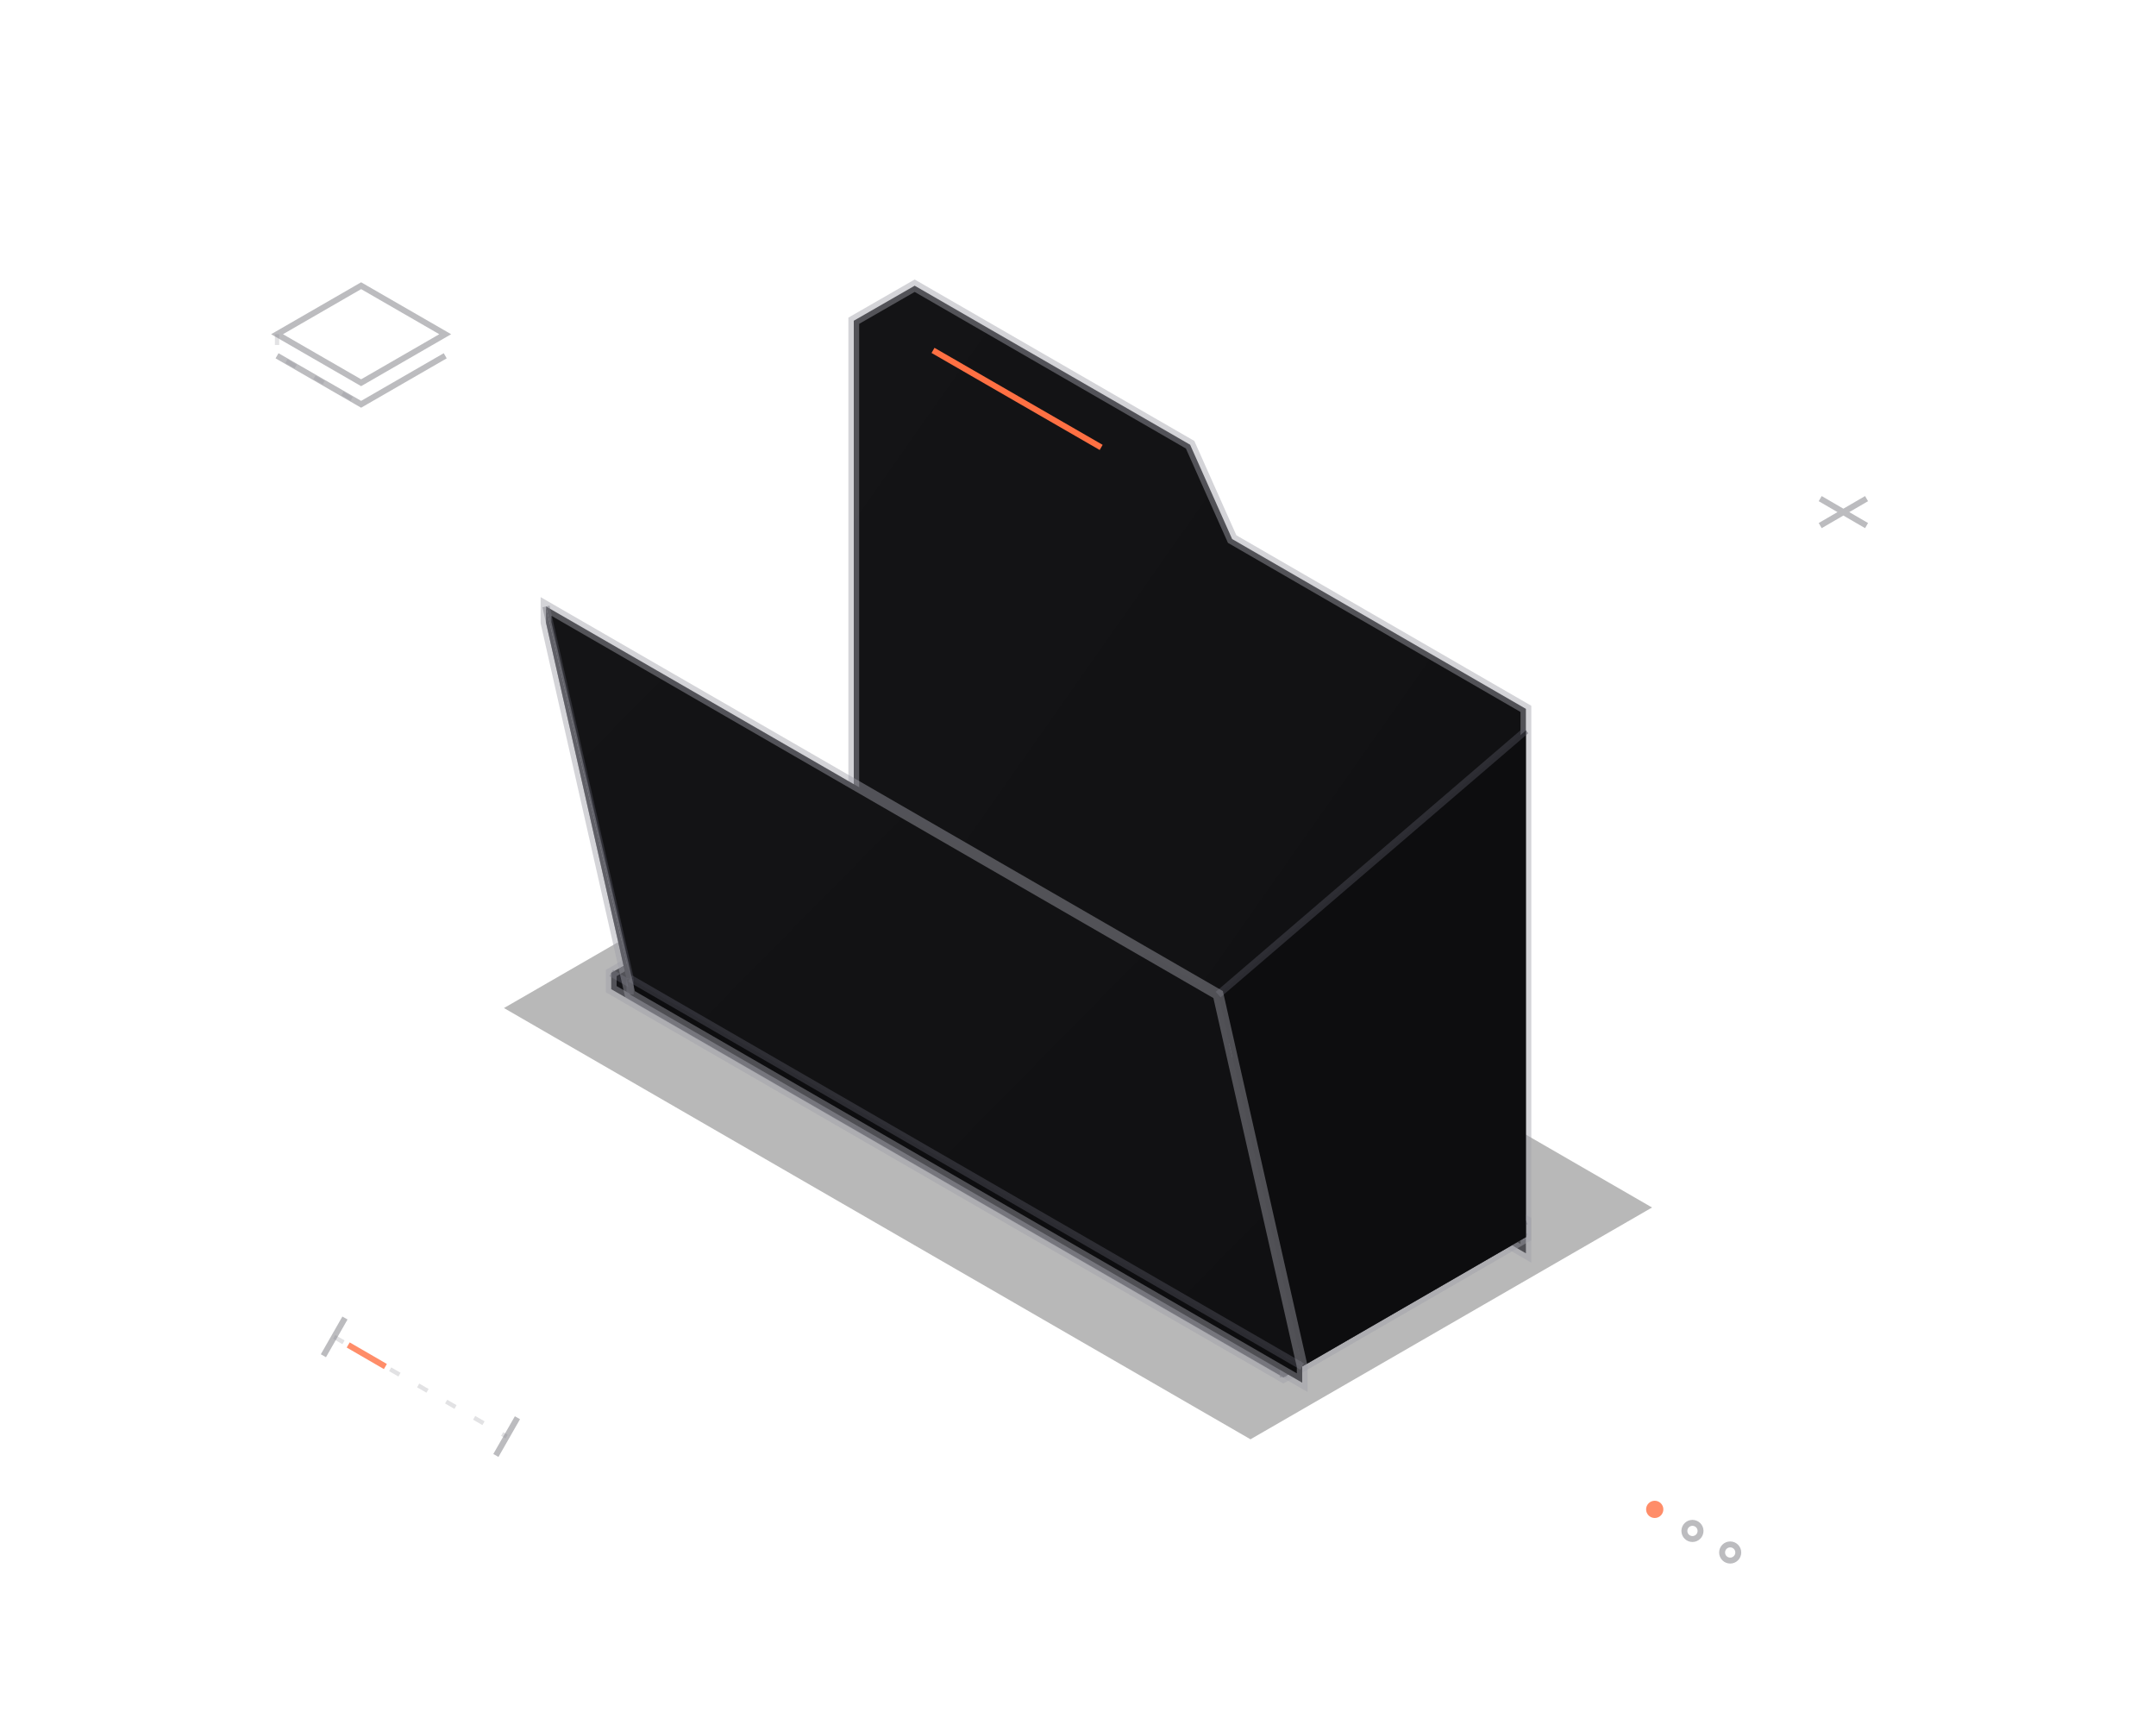
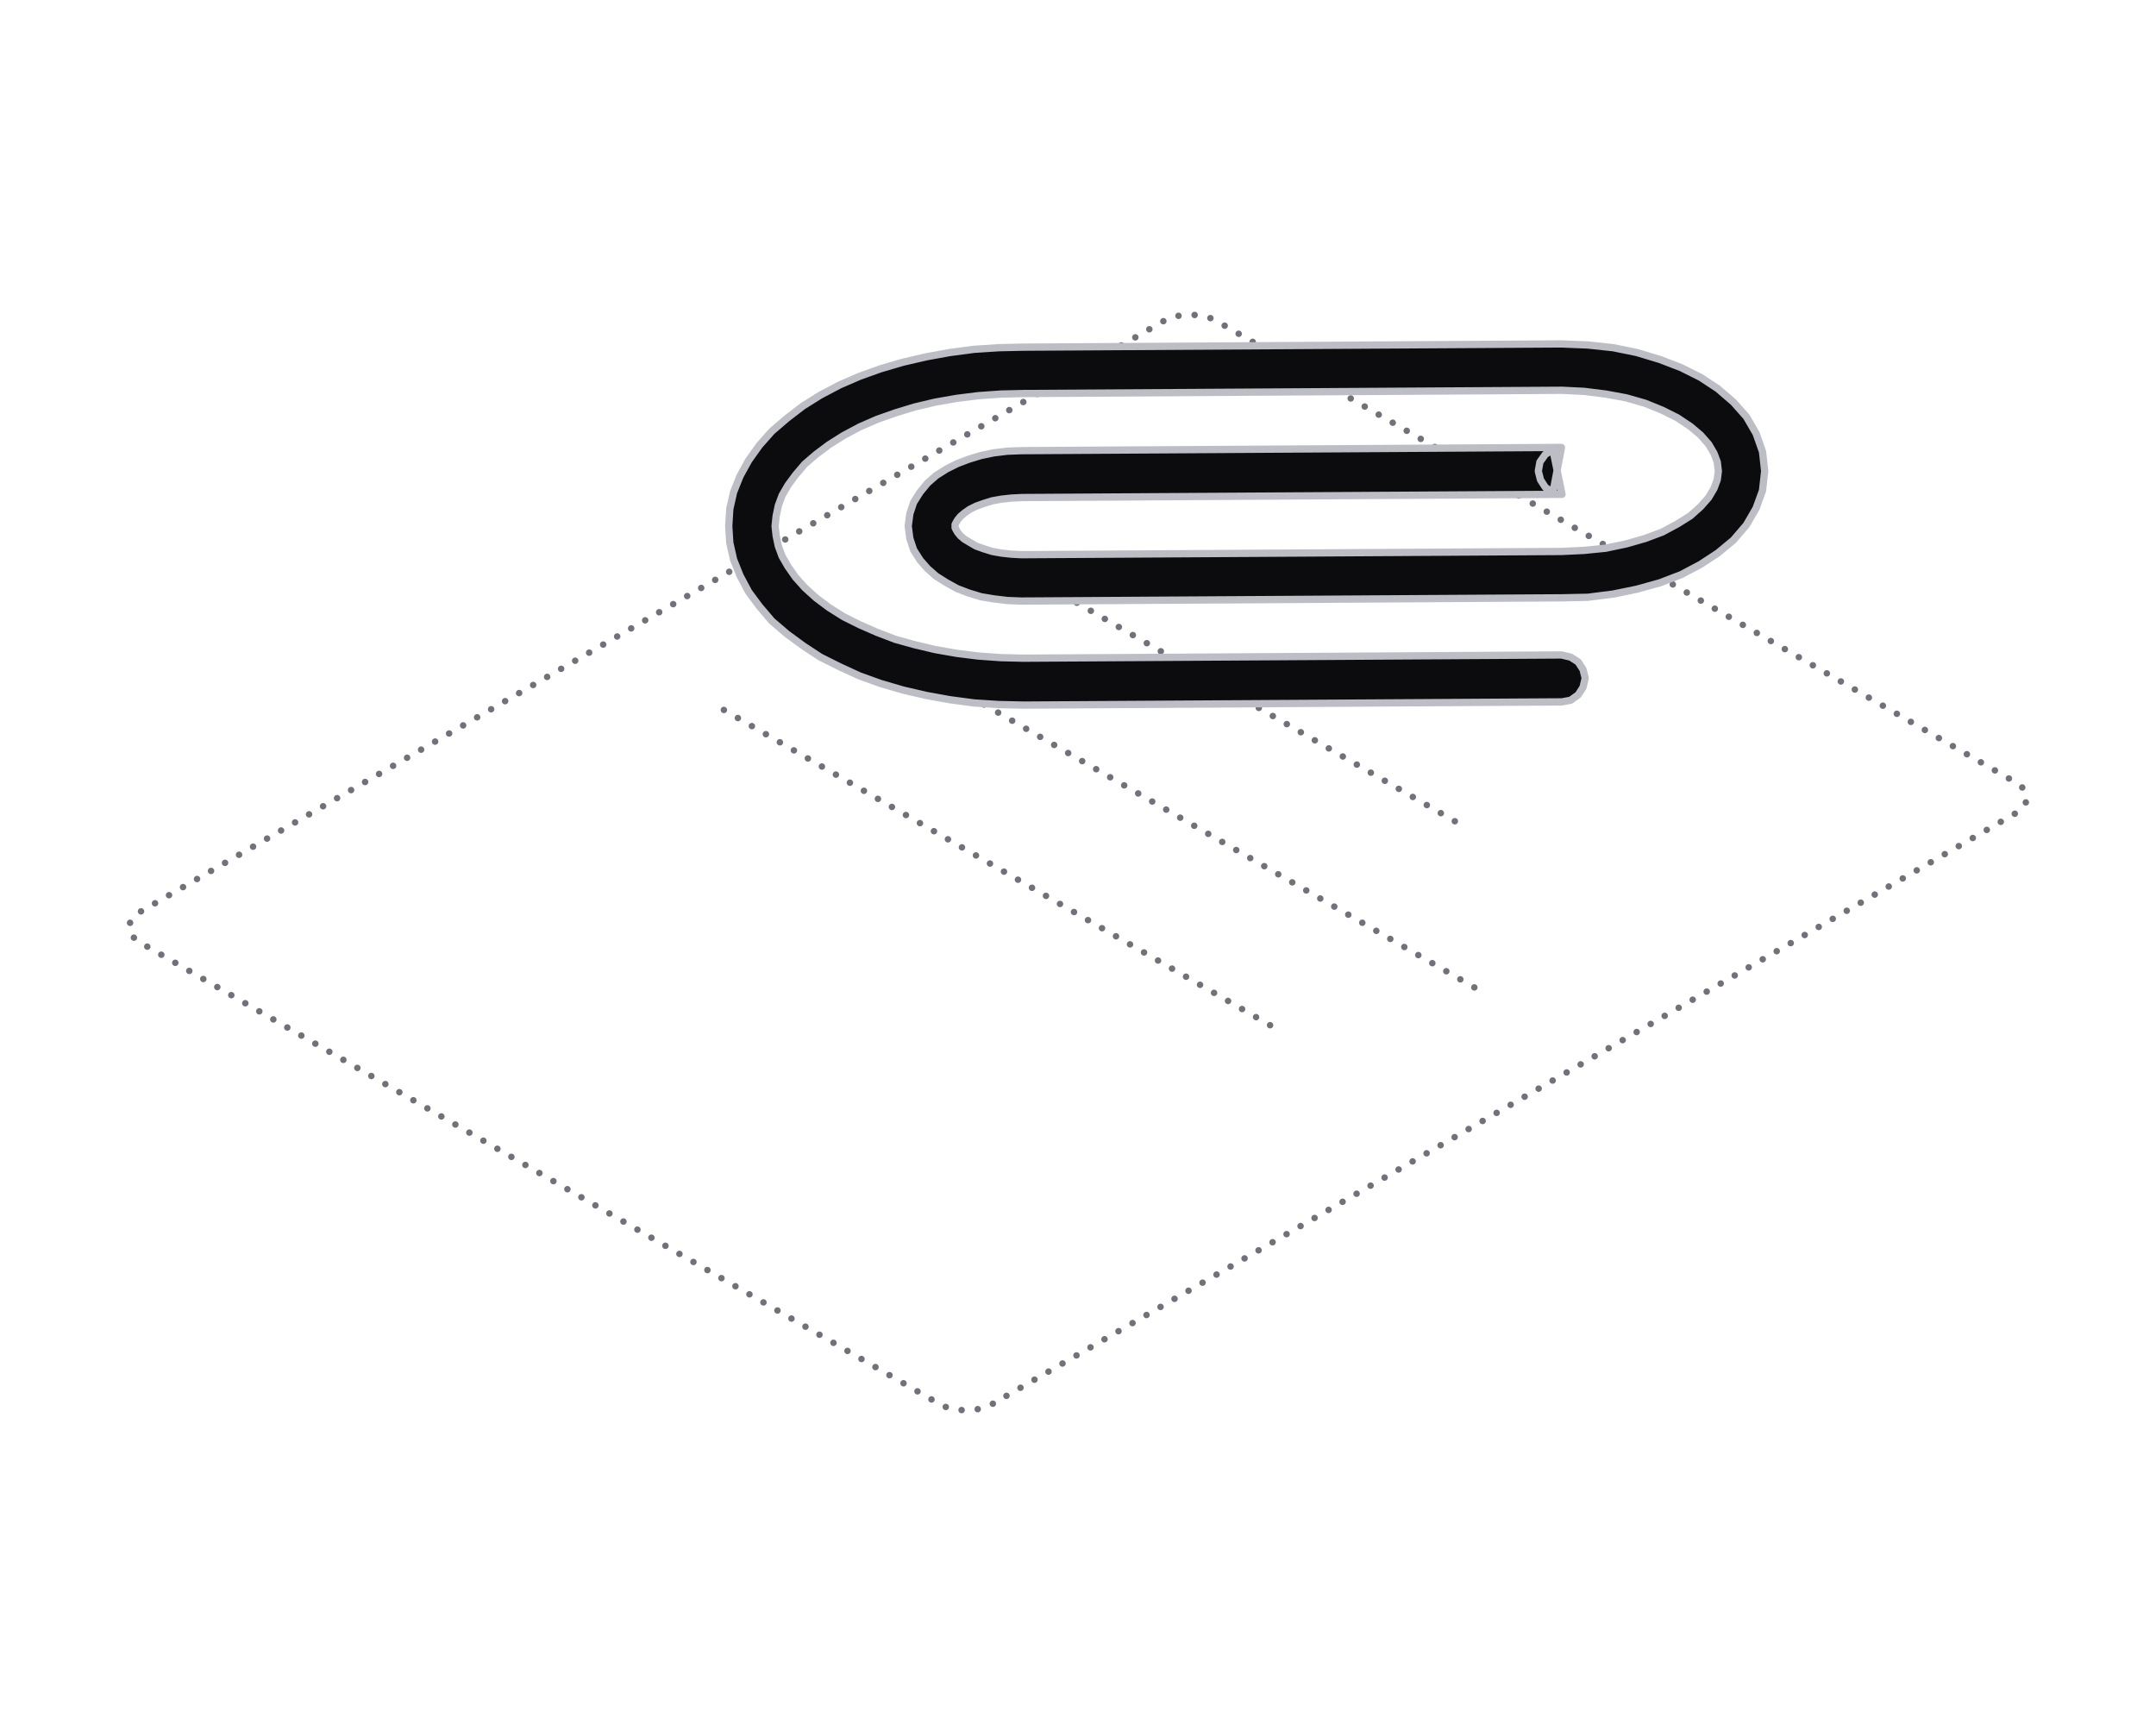
- <svg xmlns="http://www.w3.org/2000/svg" width="400" height="320" viewBox="0 0 400 320" fill="none" role="img" aria-labelledby="fg-empty-no-attachments-dark-title fg-empty-no-attachments-dark-description" class="fg-empty-no-attachments-dark">
+ <svg xmlns="http://www.w3.org/2000/svg" width="400" height="320" viewBox="0 0 400 320" fill="none" role="img" aria-labelledby="fg-state-no-attachments-dark-title fg-state-no-attachments-dark-description" class="fg-state-no-attachments-dark">
  <defs>
-     <linearGradient id="fg-empty-no-attachments-dark-plane" x1="0" y1="0" x2="1" y2="1">
-       <stop stop-color="#141416" />
-       <stop offset="1" stop-color="#101012" />
+     <linearGradient id="fg-state-no-attachments-dark-cy" x1="0" y1="0" x2="1" y2="0">
+       <stop stop-color="#121215" />
+       <stop offset="1" stop-color="#0f0f12" />
    </linearGradient>
  </defs>
  <style>
-     .fg-empty-no-attachments-dark { stroke-linecap: butt; stroke-linejoin: miter; stroke-width: 2; stroke-opacity: .45; }
-     .fg-empty-no-attachments-dark .edge, .fg-empty-no-attachments-dark .seam { stroke: #a1a1aa; }
-     .fg-empty-no-attachments-dark .seam { stroke: #51515c; }
-     .fg-empty-no-attachments-dark .seam { stroke-width: 1.35; }
-     .fg-empty-no-attachments-dark .shade { fill: #000000; fill-opacity: .28; }
-     .fg-empty-no-attachments-dark .soft { stroke: #46464f; stroke-width: 1.1; }
-     .fg-empty-no-attachments-dark .guide { stroke: #6b6b75; stroke-width: .8; stroke-dasharray: 2 4; opacity: .55; }
-     .fg-empty-no-attachments-dark .accent { stroke: #ff7043; }
-     .fg-empty-no-attachments-dark .accent { stroke-width: 1.1; }
-     .fg-empty-no-attachments-dark .accent-fill { fill: #ff7043; }
-     .fg-empty-no-attachments-dark .tf { fill: url(#fg-empty-no-attachments-dark-plane); }
-     .fg-empty-no-attachments-dark .lf { fill: #141417; }
-     .fg-empty-no-attachments-dark .rf { fill: #0d0d0f; }
-     .fg-empty-no-attachments-dark .accent { stroke-opacity: 1; }
+     .fg-state-no-attachments-dark { stroke-linecap: round; stroke-linejoin: round; }
+     .fg-state-no-attachments-dark path { vector-effect: non-scaling-stroke; }
+     .fg-state-no-attachments-dark .t { fill: #0c0c0f; }
+     .fg-state-no-attachments-dark .l { fill: #121215; }
+     .fg-state-no-attachments-dark .r { fill: #0f0f12; }
+     .fg-state-no-attachments-dark .hole { fill: #060607; }
+     .fg-state-no-attachments-dark .cy { fill: url(#fg-state-no-attachments-dark-cy); }
+     .fg-state-no-attachments-dark .af { fill: #bdbdc5; }
+     .fg-state-no-attachments-dark .kf { fill: #8e8e97; }
+     .fg-state-no-attachments-dark .eo { fill-rule: evenodd; }
+     .fg-state-no-attachments-dark .o { stroke: #a1a1aa; stroke-width: 1.35; }
+     .fg-state-no-attachments-dark .o2 { stroke: #71717a; stroke-width: 1.1; }
+     .fg-state-no-attachments-dark .e { stroke: #3f3f46; stroke-width: 1; }
+     .fg-state-no-attachments-dark .d { stroke: #71717a; stroke-width: 1.2; stroke-dasharray: 0 3; }
+     .fg-state-no-attachments-dark .dh { stroke: #3f3f46; stroke-width: 1.2; stroke-dasharray: 0 3; }
+     .fg-state-no-attachments-dark .g { stroke: #71717a; stroke-width: 1; stroke-dasharray: 3 3; }
+     .fg-state-no-attachments-dark .k { stroke: #8e8e97; stroke-width: 1.2; }
+     .fg-state-no-attachments-dark .ka, .fg-state-no-attachments-dark .oa { stroke: #bdbdc5; stroke-width: 1.35; }
+     .fg-state-no-attachments-dark .da { stroke: #bdbdc5; stroke-width: 1.2; stroke-dasharray: 0 3; }
+     .fg-state-no-attachments-dark .ga { stroke: #bdbdc5; stroke-width: 1; stroke-dasharray: 3 3; }
  </style>
-   <g data-part="illustration">
-     <g data-part="decoration" aria-hidden="true" pointer-events="none" opacity=".8">
-       <path class="soft" d="M67 53L82.6 62L67 71L51.4 62ZM51.4 66L67 75L82.6 66M337.7 92.5L346.3 97.5M337.7 97.5L346.3 92.5M312.5 284a1.5 1.5 0 1 0 3 0a1.5 1.5 0 1 0 -3 0ZM319.5 288a1.5 1.5 0 1 0 3 0a1.5 1.5 0 1 0 -3 0ZM64 244.5L60 251.5M96 263L92 270" />
-       <path class="guide" d="M51.4 62L51.4 66L67 75M62 248L94 266.5" />
-       <path class="accent" d="M64.6 249.5L71.5 253.5" />
-       <path class="accent-fill" d="M305.4 280a1.6 1.6 0 1 0 3.2 0a1.6 1.6 0 1 0 -3.2 0Z" />
-     </g>
-     <g data-part="subject">
-       <g transform="translate(0 37.5)">
-         <polygon class="shade" points="168,106.5 306.5,186.5 232,229.5 93.5,149.5" />
-         <g data-part="folded-panel">
-           <polygon class="rf" points="283.1,192 158.4,120 158.4,123 283.1,195" />
-           <polygon class="tf" points="158.4,22 169.7,15.5 220.8,45 228.6,62.5 283.1,94 283.1,192 158.4,120" />
-           <polyline class="seam" points="283.1,192 158.4,120" />
-           <polygon class="edge" points="158.4,22 169.7,15.5 169.7,15.5 220.8,45 220.8,45 228.6,62.5 228.6,62.5 283.1,94 283.1,94 283.1,192 283.1,195 158.4,123 158.4,120 158.4,22" />
-         </g>
-         <g data-part="volume">
-           <polygon class="lf" points="158.4,117 283.1,189 283.1,192 238.1,218 113.4,146 113.4,143" />
-           <polygon class="rf" points="283.1,189 238.1,215 238.1,218 283.1,192" />
-           <polygon class="tf" points="158.4,117 283.1,189 238.1,215 113.4,143" />
-           <path class="seam" d="M238.1 215L283.1 189M238.1 215L113.4 143M238.1 215L238.1 218" />
-           <polygon class="edge" points="158.4,117 283.1,189 283.1,192 238.1,218 113.4,146 113.4,143" />
-         </g>
-         <g data-part="detail">
-           <path class="accent" d="M173.1 27.5L204.3 45.5" />
-         </g>
-         <polygon class="rf" points="283.1,192 283.1,98 226,147 241.6,216" />
-         <polyline class="seam" points="283.1,98 226,147" />
-         <g data-part="folded-panel">
-           <polygon class="rf" points="241.6,216 116.9,144 116.9,147 241.6,219" />
-           <polygon class="rf" points="116.9,144 101.3,75 101.3,78 116.9,147" />
-           <polygon class="tf" points="101.3,75 226,147 241.6,216 116.9,144" />
-           <polyline class="seam" points="241.6,216 116.9,144" />
-           <polyline class="seam" points="116.9,144 101.3,75" />
-           <polyline class="seam" points="116.9,144 116.9,147" />
-           <polygon class="edge" points="101.3,75 226,147 226,147 241.6,216 241.6,219 116.9,147 116.9,147 101.3,78" />
-         </g>
-       </g>
-     </g>
-   </g>
+   <path class="d" d="M184.2 260.4C182.9 261.2 181.1 261.6 179.2 261.6C177.3 261.6 175.5 261.2 174.2 260.4L26.1 174.9C24.7 174.1 24 173.1 24 172C24 170.9 24.7 169.9 26.1 169.1L215.8 59.6C217.1 58.8 218.9 58.4 220.8 58.4C222.7 58.4 224.5 58.8 225.8 59.6L373.9 145.1C375.3 145.9 376 146.9 376 148C376 149.1 375.3 150.1 373.9 150.9L184.2 260.4ZM184.2 102.8L270.7 152.8M159.2 117.2L274.1 183.5M134.3 131.7L237.4 191.2" />
+   <path class="t" d="M289.7 83L189.5 83.6L186.9 83.7L184.4 84L182 84.5L179.7 85.2L177.6 86L175.6 87L173.7 88.2L172.1 89.6L170.7 91.3L169.5 93.2L168.8 95.3L168.5 97.6L168.8 99.9L169.5 102L170.7 103.9L172.1 105.5L173.7 106.9L175.6 108.1L177.6 109.2L179.7 110L182 110.7L184.4 111.1L186.9 111.4L189.5 111.5L289.8 110.9L294.6 110.8L299.3 110.2L303.7 109.3L308 108.1L311.9 106.6L315.5 104.7L318.7 102.6L321.6 100.2L324 97.4L325.8 94.3L327 91L327.4 87.4L327 83.8L325.8 80.4L324 77.3L321.6 74.6L318.7 72.1L315.5 70L311.9 68.2L308 66.7L303.7 65.4L299.3 64.5L294.6 64L289.7 63.8L189.9 64.4L185.3 64.5L180.7 64.8L176.2 65.4L171.8 66.2L167.5 67.2L163.4 68.4L159.5 69.8L155.8 71.4L152.2 73.3L149 75.3L146 77.6L143.2 80L140.9 82.6L138.9 85.4L137.3 88.3L136.1 91.3L135.4 94.4L135.2 97.6L135.4 100.7L136.1 103.8L137.3 106.8L138.9 109.8L140.9 112.5L143.2 115.2L146 117.6L149 119.8L152.2 121.9L155.8 123.7L159.5 125.4L163.4 126.8L167.5 128L171.8 129L176.2 129.8L180.7 130.4L185.3 130.7L190 130.8L289.8 130.2L291.4 129.9L292.8 128.9L293.7 127.5L294.1 125.8L293.7 124.2L292.8 122.8L291.4 121.9L289.7 121.5L189.9 122.1L185.7 122L181.5 121.7L177.5 121.2L173.5 120.5L169.7 119.6L166.1 118.6L162.7 117.3L159.5 115.9L156.5 114.4L153.8 112.7L151.4 110.9L149.3 109L147.6 107.1L146.2 105.1L145.1 103.2L144.4 101.3L144 99.4L143.8 97.6L144 95.7L144.4 93.8L145.1 91.9L146.2 90L147.6 88.1L149.3 86.1L151.4 84.3L153.8 82.5L156.5 80.8L159.5 79.2L162.7 77.8L166.1 76.6L169.7 75.5L173.5 74.6L177.5 73.9L181.5 73.4L185.7 73.1L190 73L289.8 72.4L293.9 72.6L297.9 73.1L301.7 73.8L305.2 74.8L308.4 76.1L311.2 77.5L313.6 79.1L315.5 80.7L317 82.4L318 84.1L318.6 85.7L318.8 87.4L318.6 89L318 90.6L317 92.3L315.5 94L313.6 95.7L311.2 97.2L308.4 98.7L305.2 99.9L301.7 100.9L297.9 101.7L293.9 102.1L289.7 102.3L189.5 102.9L187.6 102.8L185.8 102.6L184.1 102.3L182.5 101.8L181.1 101.3L179.9 100.6L178.9 100L178.2 99.4L177.7 98.8L177.4 98.3L177.2 97.9L177.2 97.6L177.2 97.3L177.4 96.9L177.7 96.4L178.2 95.8L178.9 95.2L179.9 94.5L181.1 93.9L182.5 93.4L184.1 92.9L185.8 92.6L187.6 92.4L189.6 92.3L289.8 91.7L288.1 83.4L286.7 84.3L285.7 85.7L285.4 87.4L285.8 89L286.7 90.4L288.1 91.4Z" />
+   <path class="oa" d="M289.7 83L189.5 83.6L186.9 83.7L184.4 84L182 84.5L179.7 85.2L177.6 86L175.6 87L173.7 88.2L172.1 89.6L170.7 91.3L169.5 93.2L168.8 95.3L168.5 97.6L168.8 99.9L169.5 102L170.7 103.9L172.1 105.5L173.7 106.9L175.6 108.1L177.6 109.2L179.7 110L182 110.7L184.4 111.1L186.9 111.4L189.5 111.5L289.8 110.9L294.6 110.8L299.3 110.2L303.7 109.3L308 108.1L311.9 106.6L315.5 104.7L318.7 102.6L321.6 100.2L324 97.4L325.8 94.3L327 91L327.4 87.4L327 83.8L325.8 80.4L324 77.3L321.6 74.6L318.7 72.1L315.5 70L311.9 68.2L308 66.7L303.7 65.4L299.3 64.5L294.6 64L289.7 63.8L189.9 64.4L185.3 64.5L180.7 64.8L176.2 65.4L171.8 66.2L167.5 67.2L163.4 68.4L159.5 69.8L155.8 71.4L152.2 73.3L149 75.3L146 77.6L143.2 80L140.9 82.6L138.9 85.4L137.3 88.3L136.1 91.3L135.4 94.4L135.2 97.6L135.4 100.7L136.1 103.8L137.3 106.8L138.9 109.8L140.9 112.5L143.2 115.2L146 117.6L149 119.8L152.2 121.9L155.8 123.7L159.5 125.4L163.4 126.8L167.5 128L171.8 129L176.2 129.8L180.7 130.4L185.3 130.7L190 130.8L289.8 130.2L291.4 129.9L292.8 128.9L293.7 127.5L294.1 125.8L293.7 124.2L292.8 122.8L291.4 121.9L289.7 121.5L189.9 122.1L185.7 122L181.5 121.7L177.5 121.2L173.5 120.5L169.7 119.6L166.1 118.6L162.7 117.3L159.5 115.9L156.5 114.4L153.8 112.7L151.4 110.9L149.3 109L147.6 107.1L146.2 105.1L145.1 103.2L144.4 101.3L144 99.4L143.8 97.6L144 95.7L144.4 93.8L145.1 91.9L146.2 90L147.6 88.1L149.3 86.1L151.4 84.3L153.8 82.5L156.5 80.8L159.5 79.2L162.7 77.8L166.1 76.6L169.7 75.5L173.5 74.6L177.5 73.9L181.5 73.4L185.7 73.1L190 73L289.8 72.4L293.9 72.6L297.9 73.1L301.7 73.8L305.2 74.8L308.4 76.1L311.2 77.5L313.6 79.1L315.5 80.7L317 82.4L318 84.1L318.6 85.7L318.8 87.4L318.6 89L318 90.6L317 92.3L315.5 94L313.6 95.7L311.2 97.2L308.4 98.7L305.2 99.9L301.7 100.9L297.9 101.7L293.9 102.1L289.7 102.3L189.5 102.9L187.6 102.8L185.8 102.6L184.1 102.3L182.5 101.8L181.1 101.3L179.9 100.6L178.9 100L178.2 99.4L177.7 98.8L177.4 98.3L177.2 97.9L177.2 97.6L177.2 97.3L177.4 96.9L177.7 96.4L178.2 95.8L178.9 95.2L179.9 94.5L181.1 93.9L182.5 93.4L184.1 92.9L185.8 92.6L187.6 92.4L189.6 92.3L289.8 91.7L288.1 83.4L286.7 84.3L285.7 85.7L285.4 87.4L285.8 89L286.7 90.4L288.1 91.4Z" />
</svg>
